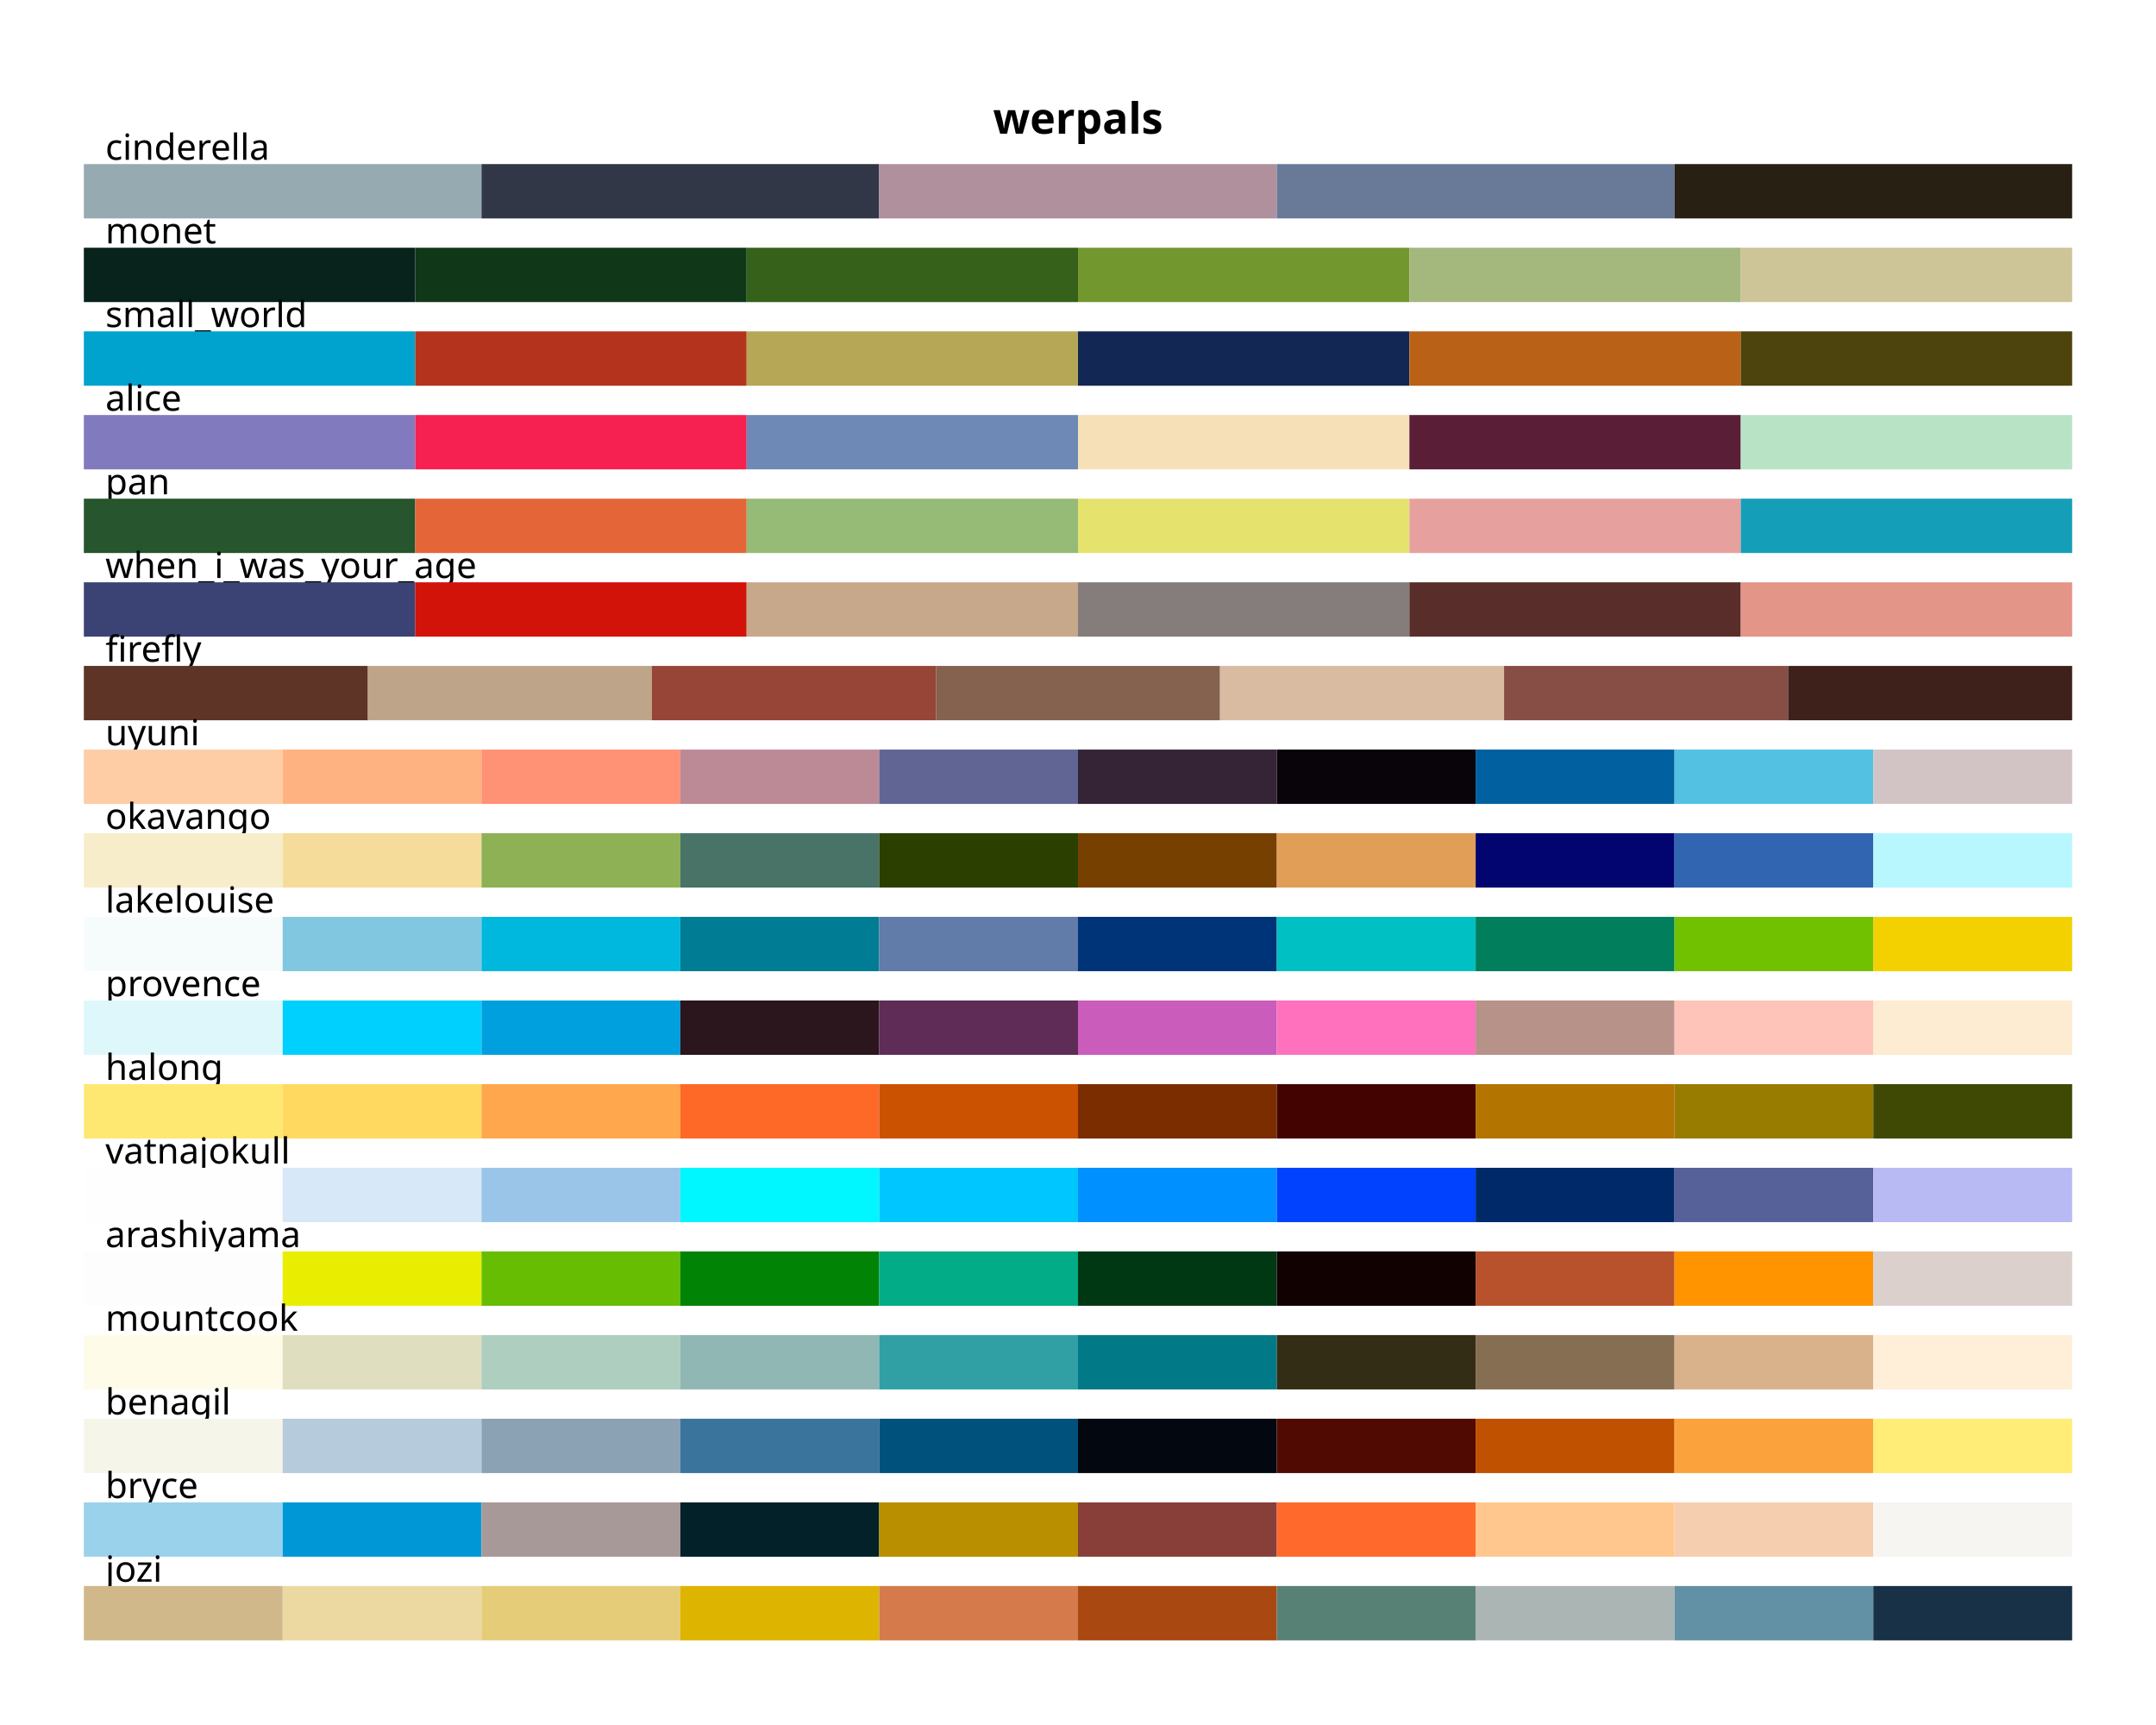
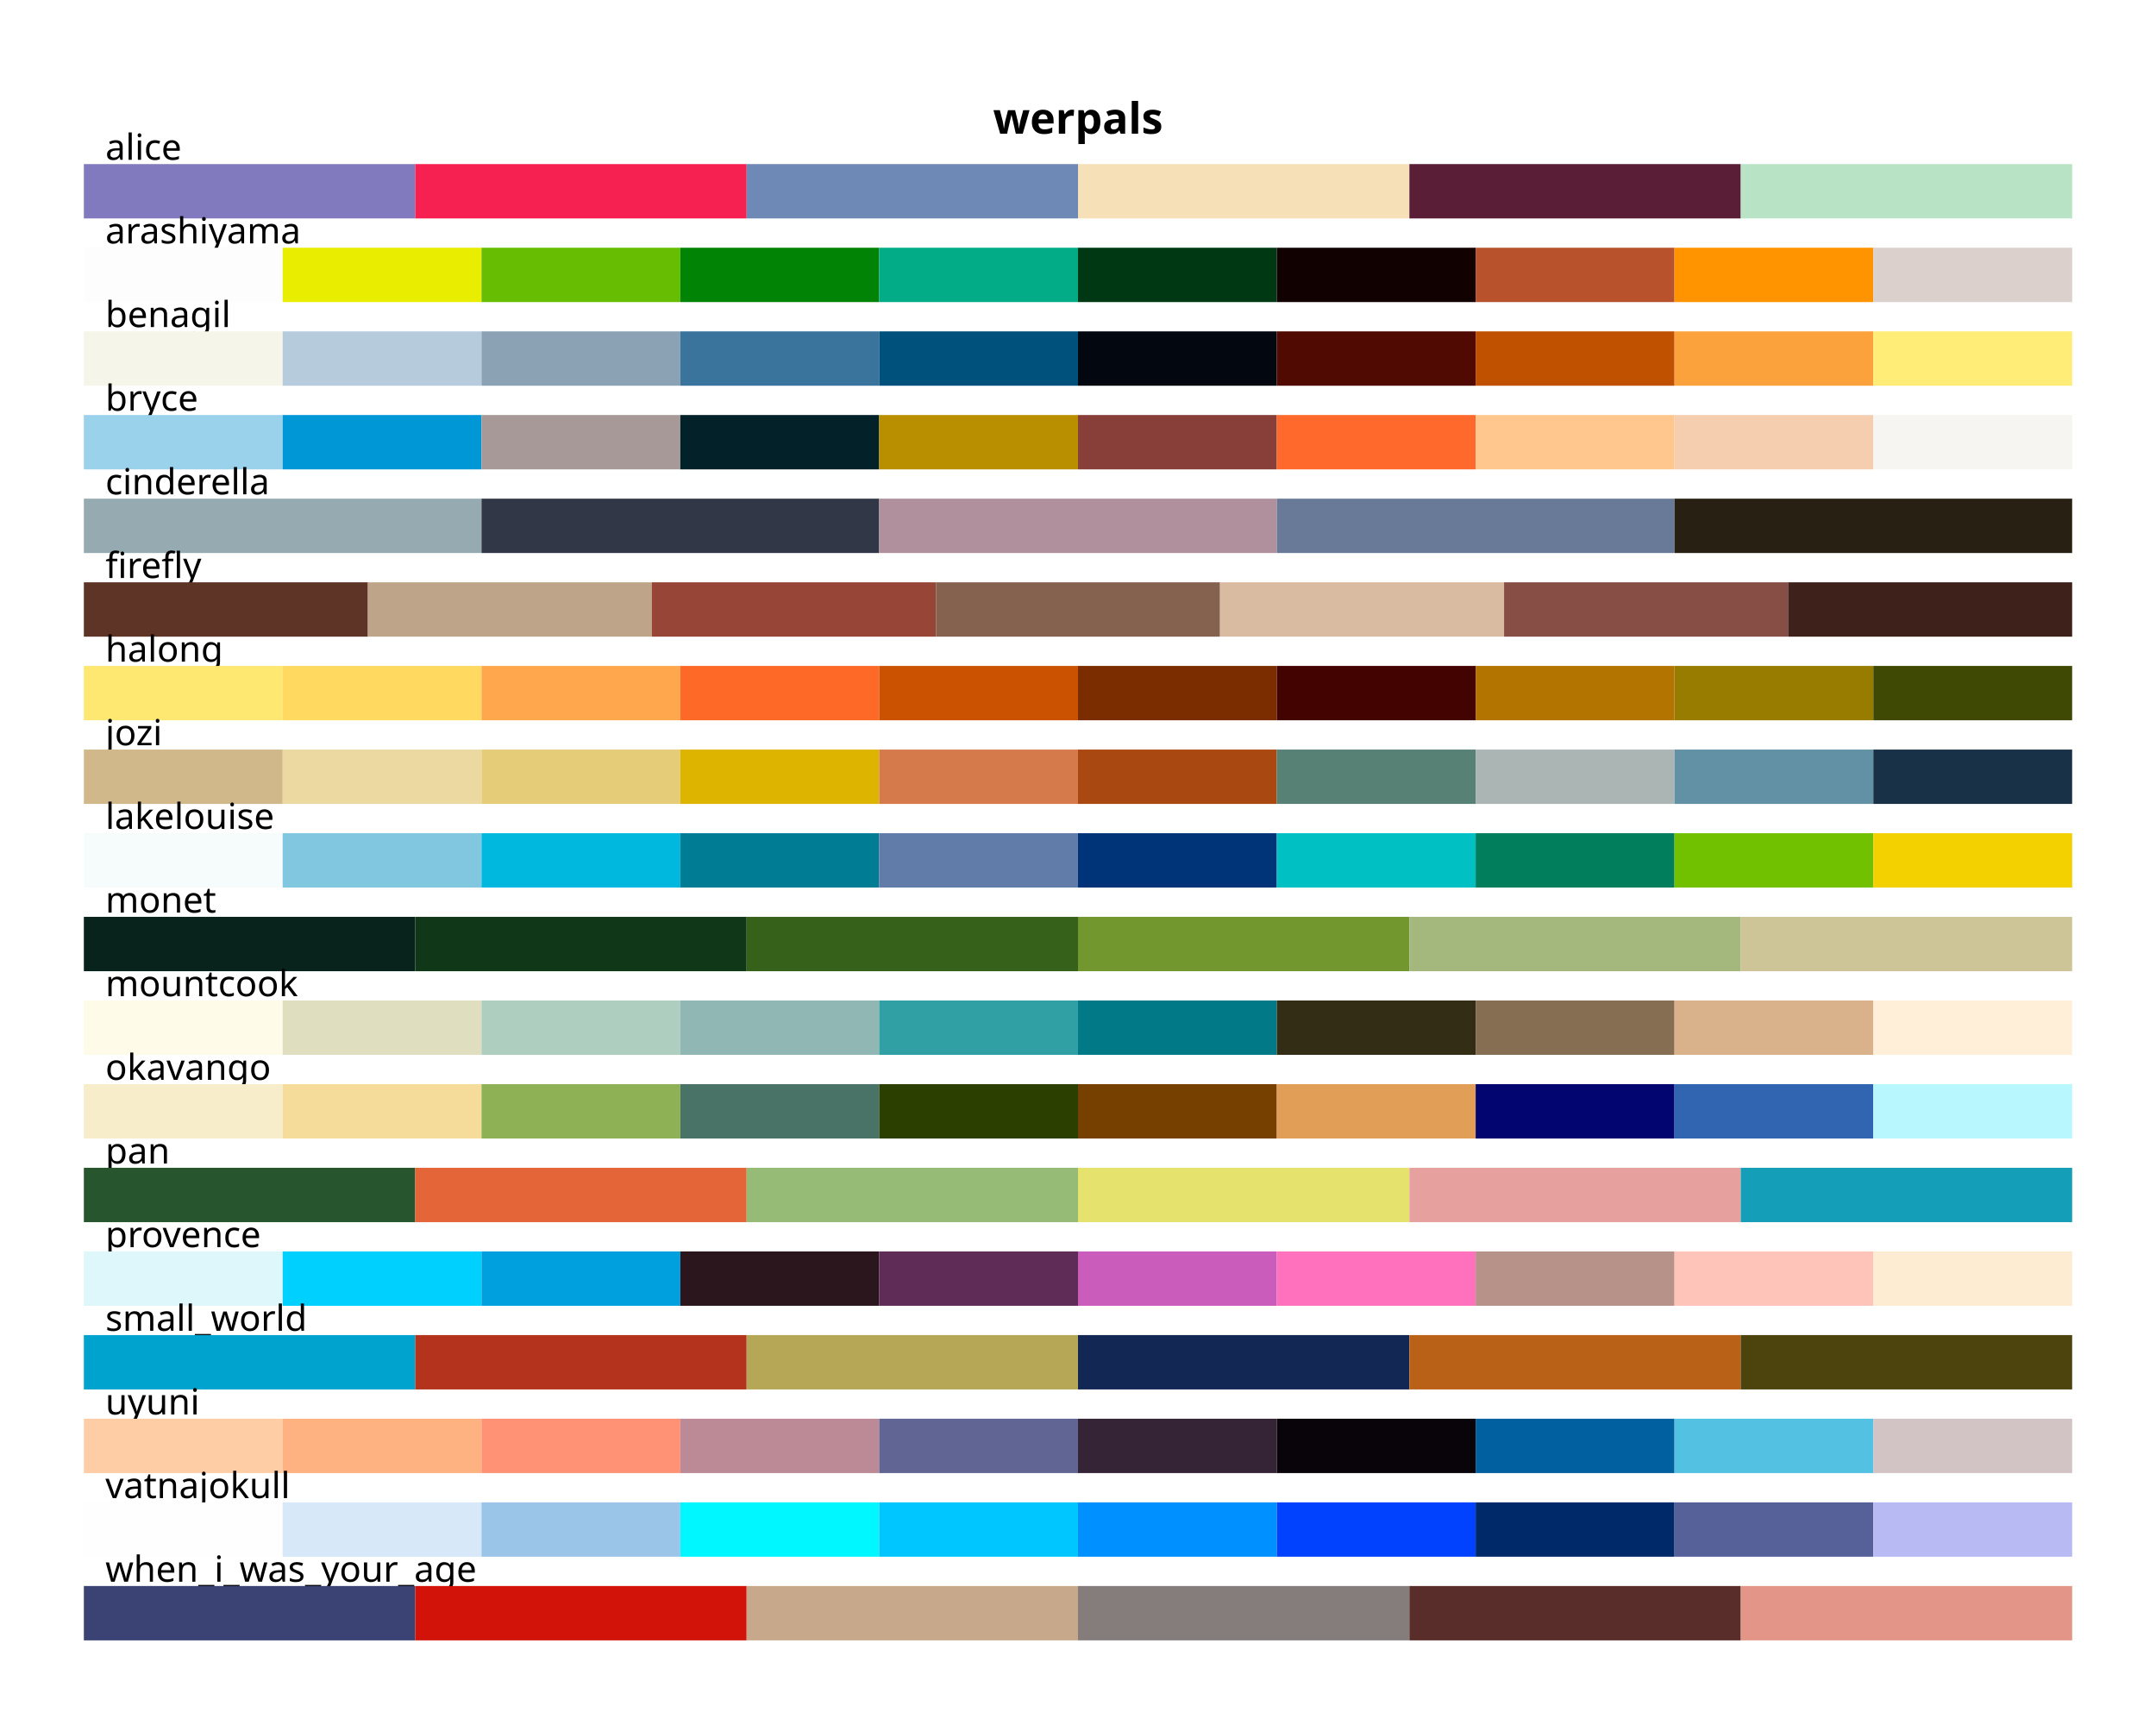
<svg xmlns="http://www.w3.org/2000/svg" class="svglite" data-engine-version="2.0" width="720.00pt" height="576.00pt" viewBox="0 0 720.00 576.00">
  <defs>
    <style type="text/css">
    .svglite line, .svglite polyline, .svglite polygon, .svglite path, .svglite rect, .svglite circle {
      fill: none;
      stroke: #000000;
      stroke-linecap: round;
      stroke-linejoin: round;
      stroke-miterlimit: 10.00;
    }
  </style>
  </defs>
  <rect width="100%" height="100%" style="stroke: none; fill: #FFFFFF;" />
  <defs>
    <clipPath id="cpMC4wMHw3MjAuMDB8MC4wMHw1NzYuMDA=">
      <rect x="0.00" y="0.00" width="720.00" height="576.00" />
    </clipPath>
  </defs>
  <g clip-path="url(#cpMC4wMHw3MjAuMDB8MC4wMHw1NzYuMDA=)">
    <text x="360.00" y="44.64" text-anchor="middle" style="font-size: 14.40px; font-weight: bold; font-family: sans;" textLength="49.63px" lengthAdjust="spacingAndGlyphs">werpals</text>
  </g>
  <defs>
    <clipPath id="cpMS40NHw3MTguNTZ8MS40NHw1NzQuNTY=">
      <rect x="1.44" y="1.44" width="717.12" height="573.12" />
    </clipPath>
  </defs>
  <g clip-path="url(#cpMS40NHw3MTguNTZ8MS40NHw1NzQuNTY=)">
-     <text x="35.20" y="53.35" style="font-size: 12.00px; font-family: sans;" textLength="51.36px" lengthAdjust="spacingAndGlyphs">cinderella</text>
-     <rect x="28.00" y="54.79" width="132.80" height="18.15" style="stroke-width: 0.75; stroke: none; fill: #96ABB1;" />
-     <rect x="160.80" y="54.79" width="132.80" height="18.15" style="stroke-width: 0.75; stroke: none; fill: #313746;" />
-     <rect x="293.60" y="54.79" width="132.80" height="18.15" style="stroke-width: 0.75; stroke: none; fill: #B0909D;" />
-     <rect x="426.40" y="54.79" width="132.80" height="18.15" style="stroke-width: 0.75; stroke: none; fill: #687A97;" />
-     <rect x="559.20" y="54.79" width="132.80" height="18.15" style="stroke-width: 0.75; stroke: none; fill: #292014;" />
-     <text x="35.20" y="81.28" style="font-size: 12.00px; font-family: sans;" textLength="33.36px" lengthAdjust="spacingAndGlyphs">monet</text>
-     <rect x="28.00" y="82.72" width="110.67" height="18.15" style="stroke-width: 0.75; stroke: none; fill: #08221C;" />
-     <rect x="138.67" y="82.72" width="110.67" height="18.15" style="stroke-width: 0.75; stroke: none; fill: #113719;" />
-     <rect x="249.33" y="82.72" width="110.67" height="18.15" style="stroke-width: 0.75; stroke: none; fill: #36611B;" />
-     <rect x="360.00" y="82.72" width="110.67" height="18.15" style="stroke-width: 0.75; stroke: none; fill: #72972F;" />
-     <rect x="470.67" y="82.72" width="110.67" height="18.15" style="stroke-width: 0.75; stroke: none; fill: #A4B77D;" />
-     <rect x="581.33" y="82.72" width="110.67" height="18.15" style="stroke-width: 0.75; stroke: none; fill: #CDC597;" />
-     <text x="35.20" y="109.21" style="font-size: 12.00px; font-family: sans;" textLength="63.36px" lengthAdjust="spacingAndGlyphs">small_world</text>
-     <rect x="28.00" y="110.65" width="110.67" height="18.15" style="stroke-width: 0.75; stroke: none; fill: #00A2CE;" />
-     <rect x="138.67" y="110.65" width="110.67" height="18.15" style="stroke-width: 0.75; stroke: none; fill: #B3331D;" />
-     <rect x="249.33" y="110.65" width="110.67" height="18.15" style="stroke-width: 0.75; stroke: none; fill: #B6A756;" />
-     <rect x="360.00" y="110.65" width="110.67" height="18.15" style="stroke-width: 0.75; stroke: none; fill: #122753;" />
-     <rect x="470.67" y="110.65" width="110.67" height="18.15" style="stroke-width: 0.75; stroke: none; fill: #B86117;" />
-     <rect x="581.33" y="110.65" width="110.67" height="18.15" style="stroke-width: 0.75; stroke: none; fill: #4D430C;" />
-     <text x="35.20" y="137.14" style="font-size: 12.00px; font-family: sans;" textLength="24.68px" lengthAdjust="spacingAndGlyphs">alice</text>
-     <rect x="28.00" y="138.58" width="110.67" height="18.15" style="stroke-width: 0.75; stroke: none; fill: #827ABF;" />
-     <rect x="138.67" y="138.58" width="110.67" height="18.15" style="stroke-width: 0.75; stroke: none; fill: #F62150;" />
-     <rect x="249.33" y="138.58" width="110.67" height="18.15" style="stroke-width: 0.75; stroke: none; fill: #6F89B6;" />
-     <rect x="360.00" y="138.58" width="110.67" height="18.15" style="stroke-width: 0.75; stroke: none; fill: #F5E0B7;" />
-     <rect x="470.67" y="138.58" width="110.67" height="18.15" style="stroke-width: 0.75; stroke: none; fill: #5B1E37;" />
-     <rect x="581.33" y="138.58" width="110.67" height="18.15" style="stroke-width: 0.75; stroke: none; fill: #B9E3C5;" />
-     <text x="35.20" y="165.07" style="font-size: 12.00px; font-family: sans;" textLength="20.02px" lengthAdjust="spacingAndGlyphs">pan</text>
-     <rect x="28.00" y="166.51" width="110.67" height="18.15" style="stroke-width: 0.75; stroke: none; fill: #27552D;" />
-     <rect x="138.67" y="166.51" width="110.67" height="18.15" style="stroke-width: 0.75; stroke: none; fill: #E46538;" />
-     <rect x="249.33" y="166.51" width="110.67" height="18.15" style="stroke-width: 0.75; stroke: none; fill: #96BB77;" />
-     <rect x="360.00" y="166.51" width="110.67" height="18.15" style="stroke-width: 0.75; stroke: none; fill: #E5E36E;" />
-     <rect x="470.67" y="166.51" width="110.67" height="18.15" style="stroke-width: 0.75; stroke: none; fill: #E6A19F;" />
-     <rect x="581.33" y="166.51" width="110.67" height="18.15" style="stroke-width: 0.75; stroke: none; fill: #159EB7;" />
-     <text x="35.20" y="193.00" style="font-size: 12.00px; font-family: sans;" textLength="122.77px" lengthAdjust="spacingAndGlyphs">when_i_was_your_age</text>
-     <rect x="28.00" y="194.44" width="110.67" height="18.15" style="stroke-width: 0.75; stroke: none; fill: #3B4274;" />
-     <rect x="138.67" y="194.44" width="110.67" height="18.15" style="stroke-width: 0.75; stroke: none; fill: #D2130A;" />
-     <rect x="249.33" y="194.44" width="110.67" height="18.15" style="stroke-width: 0.75; stroke: none; fill: #C8A88A;" />
-     <rect x="360.00" y="194.44" width="110.67" height="18.15" style="stroke-width: 0.75; stroke: none; fill: #857D7B;" />
-     <rect x="470.67" y="194.44" width="110.67" height="18.15" style="stroke-width: 0.75; stroke: none; fill: #592E2A;" />
-     <rect x="581.33" y="194.44" width="110.67" height="18.15" style="stroke-width: 0.75; stroke: none; fill: #E39587;" />
-     <text x="35.20" y="220.93" style="font-size: 12.00px; font-family: sans;" textLength="28.67px" lengthAdjust="spacingAndGlyphs">firefly</text>
-     <rect x="28.00" y="222.36" width="94.86" height="18.15" style="stroke-width: 0.75; stroke: none; fill: #5D3426;" />
-     <rect x="122.86" y="222.36" width="94.86" height="18.15" style="stroke-width: 0.75; stroke: none; fill: #BEA58A;" />
-     <rect x="217.71" y="222.36" width="94.86" height="18.15" style="stroke-width: 0.75; stroke: none; fill: #964536;" />
-     <rect x="312.57" y="222.36" width="94.86" height="18.15" style="stroke-width: 0.75; stroke: none; fill: #85624F;" />
-     <rect x="407.43" y="222.36" width="94.86" height="18.15" style="stroke-width: 0.75; stroke: none; fill: #D9BBA2;" />
-     <rect x="502.29" y="222.36" width="94.86" height="18.15" style="stroke-width: 0.75; stroke: none; fill: #874E45;" />
-     <rect x="597.14" y="222.36" width="94.86" height="18.15" style="stroke-width: 0.75; stroke: none; fill: #3E211A;" />
-     <text x="35.20" y="248.86" style="font-size: 12.00px; font-family: sans;" textLength="28.69px" lengthAdjust="spacingAndGlyphs">uyuni</text>
-     <rect x="28.00" y="250.29" width="66.40" height="18.15" style="stroke-width: 0.75; stroke: none; fill: #FECDA5;" />
-     <rect x="94.40" y="250.29" width="66.40" height="18.15" style="stroke-width: 0.75; stroke: none; fill: #FFB281;" />
-     <rect x="160.80" y="250.29" width="66.40" height="18.15" style="stroke-width: 0.75; stroke: none; fill: #FF9175;" />
-     <rect x="227.20" y="250.29" width="66.40" height="18.15" style="stroke-width: 0.75; stroke: none; fill: #BC8A96;" />
-     <rect x="293.60" y="250.29" width="66.40" height="18.15" style="stroke-width: 0.75; stroke: none; fill: #606594;" />
-     <rect x="360.00" y="250.29" width="66.40" height="18.15" style="stroke-width: 0.75; stroke: none; fill: #352436;" />
-     <rect x="426.40" y="250.29" width="66.40" height="18.15" style="stroke-width: 0.75; stroke: none; fill: #09040A;" />
-     <rect x="492.80" y="250.29" width="66.40" height="18.15" style="stroke-width: 0.75; stroke: none; fill: #01609F;" />
-     <rect x="559.20" y="250.29" width="66.40" height="18.15" style="stroke-width: 0.75; stroke: none; fill: #53C1E2;" />
-     <rect x="625.60" y="250.29" width="66.40" height="18.15" style="stroke-width: 0.75; stroke: none; fill: #D2C4C4;" />
-     <text x="35.20" y="276.79" style="font-size: 12.00px; font-family: sans;" textLength="52.06px" lengthAdjust="spacingAndGlyphs">okavango</text>
-     <rect x="28.00" y="278.22" width="66.40" height="18.15" style="stroke-width: 0.75; stroke: none; fill: #F7EDCA;" />
-     <rect x="94.40" y="278.22" width="66.40" height="18.15" style="stroke-width: 0.75; stroke: none; fill: #F5DC9A;" />
-     <rect x="160.80" y="278.22" width="66.40" height="18.15" style="stroke-width: 0.75; stroke: none; fill: #8EB155;" />
-     <rect x="227.20" y="278.22" width="66.40" height="18.15" style="stroke-width: 0.75; stroke: none; fill: #497367;" />
-     <rect x="293.60" y="278.22" width="66.40" height="18.15" style="stroke-width: 0.75; stroke: none; fill: #2B3F00;" />
-     <rect x="360.00" y="278.22" width="66.40" height="18.15" style="stroke-width: 0.75; stroke: none; fill: #764000;" />
-     <rect x="426.40" y="278.22" width="66.40" height="18.15" style="stroke-width: 0.75; stroke: none; fill: #E19E57;" />
-     <rect x="492.80" y="278.22" width="66.40" height="18.15" style="stroke-width: 0.75; stroke: none; fill: #020570;" />
-     <rect x="559.20" y="278.22" width="66.40" height="18.15" style="stroke-width: 0.75; stroke: none; fill: #3165B1;" />
-     <rect x="625.60" y="278.22" width="66.40" height="18.15" style="stroke-width: 0.75; stroke: none; fill: #B8F7FE;" />
-     <text x="35.20" y="304.72" style="font-size: 12.00px; font-family: sans;" textLength="53.37px" lengthAdjust="spacingAndGlyphs">lakelouise</text>
-     <rect x="28.00" y="306.15" width="66.40" height="18.15" style="stroke-width: 0.75; stroke: none; fill: #F6FCFC;" />
-     <rect x="94.40" y="306.15" width="66.40" height="18.15" style="stroke-width: 0.75; stroke: none; fill: #81C7E0;" />
-     <rect x="160.80" y="306.15" width="66.40" height="18.15" style="stroke-width: 0.75; stroke: none; fill: #00B8DE;" />
-     <rect x="227.20" y="306.15" width="66.40" height="18.15" style="stroke-width: 0.75; stroke: none; fill: #007C94;" />
-     <rect x="293.60" y="306.15" width="66.40" height="18.15" style="stroke-width: 0.75; stroke: none; fill: #617CA9;" />
-     <rect x="360.00" y="306.15" width="66.40" height="18.15" style="stroke-width: 0.75; stroke: none; fill: #003478;" />
-     <rect x="426.40" y="306.15" width="66.40" height="18.15" style="stroke-width: 0.75; stroke: none; fill: #00C0C3;" />
-     <rect x="492.80" y="306.15" width="66.40" height="18.15" style="stroke-width: 0.75; stroke: none; fill: #017E5C;" />
-     <rect x="559.20" y="306.15" width="66.40" height="18.15" style="stroke-width: 0.75; stroke: none; fill: #71C100;" />
-     <rect x="625.60" y="306.15" width="66.40" height="18.15" style="stroke-width: 0.75; stroke: none; fill: #F3D100;" />
-     <text x="35.20" y="332.65" style="font-size: 12.00px; font-family: sans;" textLength="49.38px" lengthAdjust="spacingAndGlyphs">provence</text>
-     <rect x="28.00" y="334.08" width="66.40" height="18.15" style="stroke-width: 0.75; stroke: none; fill: #DEF7FB;" />
-     <rect x="94.40" y="334.08" width="66.40" height="18.15" style="stroke-width: 0.75; stroke: none; fill: #00D0FE;" />
-     <rect x="160.80" y="334.08" width="66.40" height="18.15" style="stroke-width: 0.75; stroke: none; fill: #00A0DE;" />
-     <rect x="227.20" y="334.08" width="66.40" height="18.15" style="stroke-width: 0.75; stroke: none; fill: #2B161D;" />
-     <rect x="293.60" y="334.08" width="66.40" height="18.15" style="stroke-width: 0.75; stroke: none; fill: #5F2C57;" />
-     <rect x="360.00" y="334.08" width="66.40" height="18.15" style="stroke-width: 0.75; stroke: none; fill: #CA5CBB;" />
-     <rect x="426.40" y="334.08" width="66.40" height="18.15" style="stroke-width: 0.75; stroke: none; fill: #FF71BD;" />
-     <rect x="492.80" y="334.08" width="66.40" height="18.15" style="stroke-width: 0.75; stroke: none; fill: #B79289;" />
-     <rect x="559.20" y="334.08" width="66.40" height="18.15" style="stroke-width: 0.75; stroke: none; fill: #FEC4B9;" />
-     <rect x="625.60" y="334.08" width="66.40" height="18.15" style="stroke-width: 0.75; stroke: none; fill: #FDEBD2;" />
-     <text x="35.20" y="360.58" style="font-size: 12.00px; font-family: sans;" textLength="36.04px" lengthAdjust="spacingAndGlyphs">halong</text>
-     <rect x="28.00" y="362.01" width="66.40" height="18.15" style="stroke-width: 0.75; stroke: none; fill: #FEE871;" />
-     <rect x="94.40" y="362.01" width="66.40" height="18.15" style="stroke-width: 0.75; stroke: none; fill: #FFD960;" />
-     <rect x="160.80" y="362.01" width="66.40" height="18.15" style="stroke-width: 0.75; stroke: none; fill: #FFA74D;" />
-     <rect x="227.20" y="362.01" width="66.40" height="18.15" style="stroke-width: 0.75; stroke: none; fill: #FE6927;" />
-     <rect x="293.60" y="362.01" width="66.40" height="18.15" style="stroke-width: 0.75; stroke: none; fill: #CB5201;" />
-     <rect x="360.00" y="362.01" width="66.40" height="18.15" style="stroke-width: 0.75; stroke: none; fill: #7B2D00;" />
-     <rect x="426.40" y="362.01" width="66.40" height="18.15" style="stroke-width: 0.75; stroke: none; fill: #430301;" />
-     <rect x="492.80" y="362.01" width="66.40" height="18.15" style="stroke-width: 0.75; stroke: none; fill: #B37400;" />
-     <rect x="559.20" y="362.01" width="66.40" height="18.15" style="stroke-width: 0.75; stroke: none; fill: #987C00;" />
-     <rect x="625.60" y="362.01" width="66.40" height="18.15" style="stroke-width: 0.75; stroke: none; fill: #3F4903;" />
-     <text x="35.20" y="388.51" style="font-size: 12.00px; font-family: sans;" textLength="56.71px" lengthAdjust="spacingAndGlyphs">vatnajokull</text>
-     <rect x="28.00" y="389.94" width="66.40" height="18.15" style="stroke-width: 0.75; stroke: none; fill: #FEFEFE;" />
-     <rect x="94.40" y="389.94" width="66.40" height="18.15" style="stroke-width: 0.75; stroke: none; fill: #D7E8F8;" />
-     <rect x="160.80" y="389.94" width="66.40" height="18.15" style="stroke-width: 0.75; stroke: none; fill: #9AC5E8;" />
-     <rect x="227.20" y="389.94" width="66.40" height="18.15" style="stroke-width: 0.75; stroke: none; fill: #00F7FF;" />
-     <rect x="293.60" y="389.94" width="66.40" height="18.15" style="stroke-width: 0.75; stroke: none; fill: #00C6FF;" />
-     <rect x="360.00" y="389.94" width="66.40" height="18.15" style="stroke-width: 0.75; stroke: none; fill: #0090FF;" />
-     <rect x="426.40" y="389.94" width="66.40" height="18.15" style="stroke-width: 0.75; stroke: none; fill: #0142FE;" />
-     <rect x="492.80" y="389.94" width="66.40" height="18.15" style="stroke-width: 0.75; stroke: none; fill: #002969;" />
-     <rect x="559.20" y="389.94" width="66.40" height="18.15" style="stroke-width: 0.75; stroke: none; fill: #566199;" />
-     <rect x="625.60" y="389.94" width="66.40" height="18.15" style="stroke-width: 0.75; stroke: none; fill: #B7BAF3;" />
-     <text x="35.20" y="416.44" style="font-size: 12.00px; font-family: sans;" textLength="62.04px" lengthAdjust="spacingAndGlyphs">arashiyama</text>
-     <rect x="28.00" y="417.87" width="66.40" height="18.15" style="stroke-width: 0.75; stroke: none; fill: #FDFDFD;" />
-     <rect x="94.40" y="417.87" width="66.40" height="18.15" style="stroke-width: 0.75; stroke: none; fill: #E9ED00;" />
-     <rect x="160.80" y="417.87" width="66.40" height="18.15" style="stroke-width: 0.75; stroke: none; fill: #67BD02;" />
-     <rect x="227.20" y="417.87" width="66.40" height="18.15" style="stroke-width: 0.75; stroke: none; fill: #018305;" />
-     <rect x="293.60" y="417.87" width="66.40" height="18.15" style="stroke-width: 0.75; stroke: none; fill: #01AC86;" />
-     <rect x="360.00" y="417.87" width="66.40" height="18.15" style="stroke-width: 0.75; stroke: none; fill: #003813;" />
-     <rect x="426.40" y="417.87" width="66.40" height="18.15" style="stroke-width: 0.75; stroke: none; fill: #110101;" />
-     <rect x="492.80" y="417.87" width="66.40" height="18.15" style="stroke-width: 0.75; stroke: none; fill: #B8522C;" />
-     <rect x="559.20" y="417.87" width="66.40" height="18.15" style="stroke-width: 0.75; stroke: none; fill: #FF9400;" />
-     <rect x="625.60" y="417.87" width="66.40" height="18.15" style="stroke-width: 0.75; stroke: none; fill: #DBD0CC;" />
-     <text x="35.20" y="444.37" style="font-size: 12.00px; font-family: sans;" textLength="58.72px" lengthAdjust="spacingAndGlyphs">mountcook</text>
-     <rect x="28.00" y="445.80" width="66.40" height="18.15" style="stroke-width: 0.75; stroke: none; fill: #FEFBE8;" />
-     <rect x="94.40" y="445.80" width="66.40" height="18.15" style="stroke-width: 0.75; stroke: none; fill: #DFDEBF;" />
-     <rect x="160.80" y="445.80" width="66.40" height="18.15" style="stroke-width: 0.75; stroke: none; fill: #AECEBF;" />
-     <rect x="227.20" y="445.80" width="66.40" height="18.15" style="stroke-width: 0.75; stroke: none; fill: #90B7B4;" />
-     <rect x="293.60" y="445.80" width="66.40" height="18.15" style="stroke-width: 0.75; stroke: none; fill: #30A0A4;" />
-     <rect x="360.00" y="445.80" width="66.40" height="18.15" style="stroke-width: 0.75; stroke: none; fill: #017987;" />
-     <rect x="426.40" y="445.80" width="66.40" height="18.15" style="stroke-width: 0.75; stroke: none; fill: #332D15;" />
-     <rect x="492.80" y="445.80" width="66.40" height="18.15" style="stroke-width: 0.75; stroke: none; fill: #866E52;" />
-     <rect x="559.20" y="445.80" width="66.40" height="18.15" style="stroke-width: 0.75; stroke: none; fill: #D9B28B;" />
-     <rect x="625.60" y="445.80" width="66.40" height="18.15" style="stroke-width: 0.75; stroke: none; fill: #FFEED8;" />
-     <text x="35.20" y="472.30" style="font-size: 12.00px; font-family: sans;" textLength="38.70px" lengthAdjust="spacingAndGlyphs">benagil</text>
-     <rect x="28.00" y="473.73" width="66.40" height="18.15" style="stroke-width: 0.75; stroke: none; fill: #F5F5E9;" />
-     <rect x="94.40" y="473.73" width="66.40" height="18.15" style="stroke-width: 0.75; stroke: none; fill: #B6CBDC;" />
-     <rect x="160.80" y="473.73" width="66.40" height="18.15" style="stroke-width: 0.75; stroke: none; fill: #8BA2B4;" />
-     <rect x="227.20" y="473.73" width="66.40" height="18.15" style="stroke-width: 0.75; stroke: none; fill: #3A749C;" />
-     <rect x="293.60" y="473.73" width="66.40" height="18.15" style="stroke-width: 0.75; stroke: none; fill: #00517C;" />
-     <rect x="360.00" y="473.73" width="66.40" height="18.15" style="stroke-width: 0.75; stroke: none; fill: #030710;" />
-     <rect x="426.40" y="473.73" width="66.40" height="18.15" style="stroke-width: 0.75; stroke: none; fill: #500A02;" />
-     <rect x="492.80" y="473.73" width="66.40" height="18.15" style="stroke-width: 0.75; stroke: none; fill: #C05100;" />
-     <rect x="559.20" y="473.73" width="66.40" height="18.15" style="stroke-width: 0.75; stroke: none; fill: #FBA23C;" />
-     <rect x="625.60" y="473.73" width="66.40" height="18.15" style="stroke-width: 0.75; stroke: none; fill: #FFED77;" />
-     <text x="35.20" y="500.23" style="font-size: 12.00px; font-family: sans;" textLength="29.35px" lengthAdjust="spacingAndGlyphs">bryce</text>
-     <rect x="28.00" y="501.66" width="66.40" height="18.15" style="stroke-width: 0.75; stroke: none; fill: #9AD1EB;" />
-     <rect x="94.40" y="501.66" width="66.40" height="18.15" style="stroke-width: 0.75; stroke: none; fill: #0097D6;" />
-     <rect x="160.80" y="501.66" width="66.40" height="18.15" style="stroke-width: 0.75; stroke: none; fill: #A79998;" />
-     <rect x="227.20" y="501.66" width="66.40" height="18.15" style="stroke-width: 0.75; stroke: none; fill: #032129;" />
-     <rect x="293.60" y="501.66" width="66.40" height="18.15" style="stroke-width: 0.75; stroke: none; fill: #B98F00;" />
-     <rect x="360.00" y="501.66" width="66.40" height="18.15" style="stroke-width: 0.75; stroke: none; fill: #883F39;" />
-     <rect x="426.40" y="501.66" width="66.40" height="18.15" style="stroke-width: 0.75; stroke: none; fill: #FF692C;" />
-     <rect x="492.80" y="501.66" width="66.40" height="18.15" style="stroke-width: 0.75; stroke: none; fill: #FFC78E;" />
-     <rect x="559.20" y="501.66" width="66.40" height="18.15" style="stroke-width: 0.75; stroke: none; fill: #F5CEAF;" />
-     <rect x="625.60" y="501.66" width="66.40" height="18.15" style="stroke-width: 0.75; stroke: none; fill: #F6F5F1;" />
-     <text x="35.20" y="528.16" style="font-size: 12.00px; font-family: sans;" textLength="18.01px" lengthAdjust="spacingAndGlyphs">jozi</text>
-     <rect x="28.00" y="529.59" width="66.40" height="18.15" style="stroke-width: 0.75; stroke: none; fill: #D1B88B;" />
-     <rect x="94.40" y="529.59" width="66.40" height="18.15" style="stroke-width: 0.75; stroke: none; fill: #ECD8A1;" />
-     <rect x="160.80" y="529.59" width="66.40" height="18.15" style="stroke-width: 0.75; stroke: none; fill: #E4CC79;" />
-     <rect x="227.20" y="529.59" width="66.40" height="18.15" style="stroke-width: 0.75; stroke: none; fill: #DDB400;" />
-     <rect x="293.60" y="529.59" width="66.40" height="18.15" style="stroke-width: 0.75; stroke: none; fill: #D57B4B;" />
-     <rect x="360.00" y="529.59" width="66.40" height="18.15" style="stroke-width: 0.75; stroke: none; fill: #AA4812;" />
-     <rect x="426.40" y="529.59" width="66.40" height="18.15" style="stroke-width: 0.75; stroke: none; fill: #588176;" />
-     <rect x="492.80" y="529.59" width="66.40" height="18.15" style="stroke-width: 0.75; stroke: none; fill: #ABB5B4;" />
-     <rect x="559.20" y="529.59" width="66.40" height="18.15" style="stroke-width: 0.75; stroke: none; fill: #6290A4;" />
-     <rect x="625.60" y="529.59" width="66.40" height="18.15" style="stroke-width: 0.75; stroke: none; fill: #193146;" />
+     <text x="35.20" y="53.35" style="font-size: 12.00px; font-family: sans;" textLength="24.68px" lengthAdjust="spacingAndGlyphs">alice</text>
+     <rect x="28.00" y="54.79" width="110.67" height="18.15" style="stroke-width: 0.75; stroke: none; fill: #827ABF;" />
+     <rect x="138.67" y="54.79" width="110.67" height="18.15" style="stroke-width: 0.75; stroke: none; fill: #F62150;" />
+     <rect x="249.33" y="54.79" width="110.67" height="18.15" style="stroke-width: 0.75; stroke: none; fill: #6F89B6;" />
+     <rect x="360.00" y="54.79" width="110.67" height="18.15" style="stroke-width: 0.75; stroke: none; fill: #F5E0B7;" />
+     <rect x="470.67" y="54.79" width="110.67" height="18.15" style="stroke-width: 0.75; stroke: none; fill: #5B1E37;" />
+     <rect x="581.33" y="54.79" width="110.67" height="18.15" style="stroke-width: 0.75; stroke: none; fill: #B9E3C5;" />
+     <text x="35.20" y="81.28" style="font-size: 12.00px; font-family: sans;" textLength="62.04px" lengthAdjust="spacingAndGlyphs">arashiyama</text>
+     <rect x="28.00" y="82.72" width="66.40" height="18.15" style="stroke-width: 0.75; stroke: none; fill: #FDFDFD;" />
+     <rect x="94.40" y="82.72" width="66.40" height="18.15" style="stroke-width: 0.75; stroke: none; fill: #E9ED00;" />
+     <rect x="160.80" y="82.72" width="66.40" height="18.15" style="stroke-width: 0.75; stroke: none; fill: #67BD02;" />
+     <rect x="227.20" y="82.72" width="66.40" height="18.15" style="stroke-width: 0.75; stroke: none; fill: #018305;" />
+     <rect x="293.60" y="82.72" width="66.40" height="18.15" style="stroke-width: 0.75; stroke: none; fill: #01AC86;" />
+     <rect x="360.00" y="82.72" width="66.40" height="18.15" style="stroke-width: 0.75; stroke: none; fill: #003813;" />
+     <rect x="426.40" y="82.72" width="66.40" height="18.15" style="stroke-width: 0.75; stroke: none; fill: #110101;" />
+     <rect x="492.80" y="82.72" width="66.40" height="18.15" style="stroke-width: 0.75; stroke: none; fill: #B8522C;" />
+     <rect x="559.20" y="82.72" width="66.40" height="18.15" style="stroke-width: 0.75; stroke: none; fill: #FF9400;" />
+     <rect x="625.60" y="82.72" width="66.40" height="18.15" style="stroke-width: 0.75; stroke: none; fill: #DBD0CC;" />
+     <text x="35.20" y="109.21" style="font-size: 12.00px; font-family: sans;" textLength="38.70px" lengthAdjust="spacingAndGlyphs">benagil</text>
+     <rect x="28.00" y="110.65" width="66.40" height="18.15" style="stroke-width: 0.75; stroke: none; fill: #F5F5E9;" />
+     <rect x="94.40" y="110.65" width="66.40" height="18.15" style="stroke-width: 0.75; stroke: none; fill: #B6CBDC;" />
+     <rect x="160.80" y="110.65" width="66.40" height="18.15" style="stroke-width: 0.75; stroke: none; fill: #8BA2B4;" />
+     <rect x="227.20" y="110.65" width="66.40" height="18.15" style="stroke-width: 0.75; stroke: none; fill: #3A749C;" />
+     <rect x="293.60" y="110.65" width="66.40" height="18.15" style="stroke-width: 0.75; stroke: none; fill: #00517C;" />
+     <rect x="360.00" y="110.65" width="66.40" height="18.15" style="stroke-width: 0.75; stroke: none; fill: #030710;" />
+     <rect x="426.40" y="110.65" width="66.40" height="18.15" style="stroke-width: 0.75; stroke: none; fill: #500A02;" />
+     <rect x="492.80" y="110.65" width="66.40" height="18.15" style="stroke-width: 0.75; stroke: none; fill: #C05100;" />
+     <rect x="559.20" y="110.65" width="66.40" height="18.15" style="stroke-width: 0.75; stroke: none; fill: #FBA23C;" />
+     <rect x="625.60" y="110.65" width="66.40" height="18.15" style="stroke-width: 0.75; stroke: none; fill: #FFED77;" />
+     <text x="35.20" y="137.14" style="font-size: 12.00px; font-family: sans;" textLength="29.35px" lengthAdjust="spacingAndGlyphs">bryce</text>
+     <rect x="28.00" y="138.58" width="66.40" height="18.15" style="stroke-width: 0.75; stroke: none; fill: #9AD1EB;" />
+     <rect x="94.40" y="138.58" width="66.40" height="18.15" style="stroke-width: 0.75; stroke: none; fill: #0097D6;" />
+     <rect x="160.80" y="138.58" width="66.40" height="18.15" style="stroke-width: 0.75; stroke: none; fill: #A79998;" />
+     <rect x="227.20" y="138.58" width="66.40" height="18.15" style="stroke-width: 0.75; stroke: none; fill: #032129;" />
+     <rect x="293.60" y="138.58" width="66.40" height="18.15" style="stroke-width: 0.75; stroke: none; fill: #B98F00;" />
+     <rect x="360.00" y="138.58" width="66.40" height="18.15" style="stroke-width: 0.75; stroke: none; fill: #883F39;" />
+     <rect x="426.40" y="138.58" width="66.40" height="18.15" style="stroke-width: 0.75; stroke: none; fill: #FF692C;" />
+     <rect x="492.80" y="138.58" width="66.40" height="18.15" style="stroke-width: 0.75; stroke: none; fill: #FFC78E;" />
+     <rect x="559.20" y="138.58" width="66.40" height="18.15" style="stroke-width: 0.75; stroke: none; fill: #F5CEAF;" />
+     <rect x="625.60" y="138.58" width="66.40" height="18.15" style="stroke-width: 0.75; stroke: none; fill: #F6F5F1;" />
+     <text x="35.20" y="165.07" style="font-size: 12.00px; font-family: sans;" textLength="51.36px" lengthAdjust="spacingAndGlyphs">cinderella</text>
+     <rect x="28.00" y="166.51" width="132.80" height="18.15" style="stroke-width: 0.75; stroke: none; fill: #96ABB1;" />
+     <rect x="160.80" y="166.51" width="132.80" height="18.15" style="stroke-width: 0.75; stroke: none; fill: #313746;" />
+     <rect x="293.60" y="166.51" width="132.80" height="18.15" style="stroke-width: 0.75; stroke: none; fill: #B0909D;" />
+     <rect x="426.40" y="166.51" width="132.80" height="18.15" style="stroke-width: 0.75; stroke: none; fill: #687A97;" />
+     <rect x="559.20" y="166.51" width="132.80" height="18.15" style="stroke-width: 0.75; stroke: none; fill: #292014;" />
+     <text x="35.20" y="193.00" style="font-size: 12.00px; font-family: sans;" textLength="28.67px" lengthAdjust="spacingAndGlyphs">firefly</text>
+     <rect x="28.00" y="194.44" width="94.86" height="18.15" style="stroke-width: 0.75; stroke: none; fill: #5D3426;" />
+     <rect x="122.86" y="194.44" width="94.86" height="18.15" style="stroke-width: 0.75; stroke: none; fill: #BEA58A;" />
+     <rect x="217.71" y="194.44" width="94.86" height="18.15" style="stroke-width: 0.75; stroke: none; fill: #964536;" />
+     <rect x="312.57" y="194.44" width="94.86" height="18.15" style="stroke-width: 0.75; stroke: none; fill: #85624F;" />
+     <rect x="407.43" y="194.44" width="94.86" height="18.15" style="stroke-width: 0.75; stroke: none; fill: #D9BBA2;" />
+     <rect x="502.29" y="194.44" width="94.86" height="18.15" style="stroke-width: 0.75; stroke: none; fill: #874E45;" />
+     <rect x="597.14" y="194.44" width="94.86" height="18.15" style="stroke-width: 0.75; stroke: none; fill: #3E211A;" />
+     <text x="35.20" y="220.93" style="font-size: 12.00px; font-family: sans;" textLength="36.04px" lengthAdjust="spacingAndGlyphs">halong</text>
+     <rect x="28.00" y="222.36" width="66.40" height="18.15" style="stroke-width: 0.75; stroke: none; fill: #FEE871;" />
+     <rect x="94.40" y="222.36" width="66.40" height="18.15" style="stroke-width: 0.75; stroke: none; fill: #FFD960;" />
+     <rect x="160.80" y="222.36" width="66.40" height="18.15" style="stroke-width: 0.75; stroke: none; fill: #FFA74D;" />
+     <rect x="227.20" y="222.36" width="66.40" height="18.15" style="stroke-width: 0.75; stroke: none; fill: #FE6927;" />
+     <rect x="293.60" y="222.36" width="66.40" height="18.15" style="stroke-width: 0.75; stroke: none; fill: #CB5201;" />
+     <rect x="360.00" y="222.36" width="66.40" height="18.15" style="stroke-width: 0.75; stroke: none; fill: #7B2D00;" />
+     <rect x="426.40" y="222.36" width="66.40" height="18.15" style="stroke-width: 0.75; stroke: none; fill: #430301;" />
+     <rect x="492.80" y="222.36" width="66.40" height="18.15" style="stroke-width: 0.75; stroke: none; fill: #B37400;" />
+     <rect x="559.20" y="222.36" width="66.40" height="18.15" style="stroke-width: 0.75; stroke: none; fill: #987C00;" />
+     <rect x="625.60" y="222.36" width="66.40" height="18.15" style="stroke-width: 0.75; stroke: none; fill: #3F4903;" />
+     <text x="35.20" y="248.86" style="font-size: 12.00px; font-family: sans;" textLength="18.01px" lengthAdjust="spacingAndGlyphs">jozi</text>
+     <rect x="28.00" y="250.29" width="66.40" height="18.15" style="stroke-width: 0.75; stroke: none; fill: #D1B88B;" />
+     <rect x="94.40" y="250.29" width="66.40" height="18.15" style="stroke-width: 0.75; stroke: none; fill: #ECD8A1;" />
+     <rect x="160.80" y="250.29" width="66.40" height="18.15" style="stroke-width: 0.75; stroke: none; fill: #E4CC79;" />
+     <rect x="227.20" y="250.29" width="66.40" height="18.15" style="stroke-width: 0.75; stroke: none; fill: #DDB400;" />
+     <rect x="293.60" y="250.29" width="66.40" height="18.15" style="stroke-width: 0.75; stroke: none; fill: #D57B4B;" />
+     <rect x="360.00" y="250.29" width="66.40" height="18.15" style="stroke-width: 0.75; stroke: none; fill: #AA4812;" />
+     <rect x="426.40" y="250.29" width="66.40" height="18.15" style="stroke-width: 0.75; stroke: none; fill: #588176;" />
+     <rect x="492.80" y="250.29" width="66.40" height="18.15" style="stroke-width: 0.75; stroke: none; fill: #ABB5B4;" />
+     <rect x="559.20" y="250.29" width="66.40" height="18.15" style="stroke-width: 0.75; stroke: none; fill: #6290A4;" />
+     <rect x="625.60" y="250.29" width="66.40" height="18.15" style="stroke-width: 0.75; stroke: none; fill: #193146;" />
+     <text x="35.20" y="276.79" style="font-size: 12.00px; font-family: sans;" textLength="53.37px" lengthAdjust="spacingAndGlyphs">lakelouise</text>
+     <rect x="28.00" y="278.22" width="66.40" height="18.15" style="stroke-width: 0.75; stroke: none; fill: #F6FCFC;" />
+     <rect x="94.40" y="278.22" width="66.40" height="18.15" style="stroke-width: 0.75; stroke: none; fill: #81C7E0;" />
+     <rect x="160.80" y="278.22" width="66.40" height="18.15" style="stroke-width: 0.75; stroke: none; fill: #00B8DE;" />
+     <rect x="227.20" y="278.22" width="66.40" height="18.15" style="stroke-width: 0.75; stroke: none; fill: #007C94;" />
+     <rect x="293.60" y="278.22" width="66.40" height="18.15" style="stroke-width: 0.75; stroke: none; fill: #617CA9;" />
+     <rect x="360.00" y="278.22" width="66.40" height="18.15" style="stroke-width: 0.75; stroke: none; fill: #003478;" />
+     <rect x="426.40" y="278.22" width="66.40" height="18.15" style="stroke-width: 0.75; stroke: none; fill: #00C0C3;" />
+     <rect x="492.80" y="278.22" width="66.40" height="18.15" style="stroke-width: 0.75; stroke: none; fill: #017E5C;" />
+     <rect x="559.20" y="278.22" width="66.40" height="18.15" style="stroke-width: 0.75; stroke: none; fill: #71C100;" />
+     <rect x="625.60" y="278.22" width="66.40" height="18.15" style="stroke-width: 0.75; stroke: none; fill: #F3D100;" />
+     <text x="35.20" y="304.72" style="font-size: 12.00px; font-family: sans;" textLength="33.36px" lengthAdjust="spacingAndGlyphs">monet</text>
+     <rect x="28.00" y="306.15" width="110.67" height="18.15" style="stroke-width: 0.75; stroke: none; fill: #08221C;" />
+     <rect x="138.67" y="306.15" width="110.67" height="18.15" style="stroke-width: 0.75; stroke: none; fill: #113719;" />
+     <rect x="249.33" y="306.15" width="110.67" height="18.15" style="stroke-width: 0.75; stroke: none; fill: #36611B;" />
+     <rect x="360.00" y="306.15" width="110.67" height="18.15" style="stroke-width: 0.75; stroke: none; fill: #72972F;" />
+     <rect x="470.67" y="306.15" width="110.67" height="18.15" style="stroke-width: 0.75; stroke: none; fill: #A4B77D;" />
+     <rect x="581.33" y="306.15" width="110.67" height="18.15" style="stroke-width: 0.75; stroke: none; fill: #CDC597;" />
+     <text x="35.20" y="332.65" style="font-size: 12.00px; font-family: sans;" textLength="58.72px" lengthAdjust="spacingAndGlyphs">mountcook</text>
+     <rect x="28.00" y="334.08" width="66.40" height="18.15" style="stroke-width: 0.75; stroke: none; fill: #FEFBE8;" />
+     <rect x="94.40" y="334.08" width="66.40" height="18.15" style="stroke-width: 0.75; stroke: none; fill: #DFDEBF;" />
+     <rect x="160.80" y="334.08" width="66.40" height="18.15" style="stroke-width: 0.75; stroke: none; fill: #AECEBF;" />
+     <rect x="227.20" y="334.08" width="66.40" height="18.15" style="stroke-width: 0.75; stroke: none; fill: #90B7B4;" />
+     <rect x="293.60" y="334.08" width="66.40" height="18.15" style="stroke-width: 0.75; stroke: none; fill: #30A0A4;" />
+     <rect x="360.00" y="334.08" width="66.40" height="18.15" style="stroke-width: 0.75; stroke: none; fill: #017987;" />
+     <rect x="426.40" y="334.08" width="66.40" height="18.15" style="stroke-width: 0.75; stroke: none; fill: #332D15;" />
+     <rect x="492.80" y="334.08" width="66.40" height="18.15" style="stroke-width: 0.75; stroke: none; fill: #866E52;" />
+     <rect x="559.20" y="334.08" width="66.40" height="18.15" style="stroke-width: 0.75; stroke: none; fill: #D9B28B;" />
+     <rect x="625.60" y="334.08" width="66.40" height="18.15" style="stroke-width: 0.75; stroke: none; fill: #FFEED8;" />
+     <text x="35.20" y="360.58" style="font-size: 12.00px; font-family: sans;" textLength="52.06px" lengthAdjust="spacingAndGlyphs">okavango</text>
+     <rect x="28.00" y="362.01" width="66.40" height="18.15" style="stroke-width: 0.75; stroke: none; fill: #F7EDCA;" />
+     <rect x="94.40" y="362.01" width="66.40" height="18.15" style="stroke-width: 0.75; stroke: none; fill: #F5DC9A;" />
+     <rect x="160.80" y="362.01" width="66.40" height="18.15" style="stroke-width: 0.75; stroke: none; fill: #8EB155;" />
+     <rect x="227.20" y="362.01" width="66.40" height="18.15" style="stroke-width: 0.75; stroke: none; fill: #497367;" />
+     <rect x="293.60" y="362.01" width="66.40" height="18.15" style="stroke-width: 0.75; stroke: none; fill: #2B3F00;" />
+     <rect x="360.00" y="362.01" width="66.40" height="18.15" style="stroke-width: 0.75; stroke: none; fill: #764000;" />
+     <rect x="426.40" y="362.01" width="66.40" height="18.15" style="stroke-width: 0.75; stroke: none; fill: #E19E57;" />
+     <rect x="492.80" y="362.01" width="66.40" height="18.15" style="stroke-width: 0.75; stroke: none; fill: #020570;" />
+     <rect x="559.20" y="362.01" width="66.40" height="18.15" style="stroke-width: 0.75; stroke: none; fill: #3165B1;" />
+     <rect x="625.60" y="362.01" width="66.40" height="18.15" style="stroke-width: 0.75; stroke: none; fill: #B8F7FE;" />
+     <text x="35.20" y="388.51" style="font-size: 12.00px; font-family: sans;" textLength="20.02px" lengthAdjust="spacingAndGlyphs">pan</text>
+     <rect x="28.00" y="389.94" width="110.67" height="18.15" style="stroke-width: 0.75; stroke: none; fill: #27552D;" />
+     <rect x="138.67" y="389.94" width="110.67" height="18.15" style="stroke-width: 0.75; stroke: none; fill: #E46538;" />
+     <rect x="249.33" y="389.94" width="110.67" height="18.15" style="stroke-width: 0.75; stroke: none; fill: #96BB77;" />
+     <rect x="360.00" y="389.94" width="110.67" height="18.15" style="stroke-width: 0.75; stroke: none; fill: #E5E36E;" />
+     <rect x="470.67" y="389.94" width="110.67" height="18.15" style="stroke-width: 0.75; stroke: none; fill: #E6A19F;" />
+     <rect x="581.33" y="389.94" width="110.67" height="18.15" style="stroke-width: 0.75; stroke: none; fill: #159EB7;" />
+     <text x="35.20" y="416.44" style="font-size: 12.00px; font-family: sans;" textLength="49.38px" lengthAdjust="spacingAndGlyphs">provence</text>
+     <rect x="28.00" y="417.87" width="66.40" height="18.15" style="stroke-width: 0.75; stroke: none; fill: #DEF7FB;" />
+     <rect x="94.40" y="417.87" width="66.40" height="18.15" style="stroke-width: 0.75; stroke: none; fill: #00D0FE;" />
+     <rect x="160.80" y="417.87" width="66.40" height="18.15" style="stroke-width: 0.75; stroke: none; fill: #00A0DE;" />
+     <rect x="227.20" y="417.87" width="66.40" height="18.15" style="stroke-width: 0.75; stroke: none; fill: #2B161D;" />
+     <rect x="293.60" y="417.87" width="66.40" height="18.15" style="stroke-width: 0.75; stroke: none; fill: #5F2C57;" />
+     <rect x="360.00" y="417.87" width="66.40" height="18.15" style="stroke-width: 0.75; stroke: none; fill: #CA5CBB;" />
+     <rect x="426.40" y="417.87" width="66.40" height="18.15" style="stroke-width: 0.75; stroke: none; fill: #FF71BD;" />
+     <rect x="492.80" y="417.87" width="66.40" height="18.15" style="stroke-width: 0.75; stroke: none; fill: #B79289;" />
+     <rect x="559.20" y="417.87" width="66.40" height="18.15" style="stroke-width: 0.75; stroke: none; fill: #FEC4B9;" />
+     <rect x="625.60" y="417.87" width="66.40" height="18.15" style="stroke-width: 0.75; stroke: none; fill: #FDEBD2;" />
+     <text x="35.20" y="444.37" style="font-size: 12.00px; font-family: sans;" textLength="63.36px" lengthAdjust="spacingAndGlyphs">small_world</text>
+     <rect x="28.00" y="445.80" width="110.67" height="18.15" style="stroke-width: 0.75; stroke: none; fill: #00A2CE;" />
+     <rect x="138.67" y="445.80" width="110.67" height="18.15" style="stroke-width: 0.75; stroke: none; fill: #B3331D;" />
+     <rect x="249.33" y="445.80" width="110.67" height="18.15" style="stroke-width: 0.75; stroke: none; fill: #B6A756;" />
+     <rect x="360.00" y="445.80" width="110.67" height="18.15" style="stroke-width: 0.75; stroke: none; fill: #122753;" />
+     <rect x="470.67" y="445.80" width="110.67" height="18.15" style="stroke-width: 0.75; stroke: none; fill: #B86117;" />
+     <rect x="581.33" y="445.80" width="110.67" height="18.15" style="stroke-width: 0.75; stroke: none; fill: #4D430C;" />
+     <text x="35.20" y="472.30" style="font-size: 12.00px; font-family: sans;" textLength="28.69px" lengthAdjust="spacingAndGlyphs">uyuni</text>
+     <rect x="28.00" y="473.73" width="66.40" height="18.15" style="stroke-width: 0.75; stroke: none; fill: #FECDA5;" />
+     <rect x="94.40" y="473.73" width="66.40" height="18.15" style="stroke-width: 0.75; stroke: none; fill: #FFB281;" />
+     <rect x="160.80" y="473.73" width="66.40" height="18.15" style="stroke-width: 0.75; stroke: none; fill: #FF9175;" />
+     <rect x="227.20" y="473.73" width="66.40" height="18.15" style="stroke-width: 0.75; stroke: none; fill: #BC8A96;" />
+     <rect x="293.60" y="473.73" width="66.40" height="18.15" style="stroke-width: 0.75; stroke: none; fill: #606594;" />
+     <rect x="360.00" y="473.73" width="66.40" height="18.15" style="stroke-width: 0.75; stroke: none; fill: #352436;" />
+     <rect x="426.40" y="473.73" width="66.40" height="18.15" style="stroke-width: 0.75; stroke: none; fill: #09040A;" />
+     <rect x="492.80" y="473.73" width="66.40" height="18.15" style="stroke-width: 0.75; stroke: none; fill: #01609F;" />
+     <rect x="559.20" y="473.73" width="66.40" height="18.15" style="stroke-width: 0.75; stroke: none; fill: #53C1E2;" />
+     <rect x="625.60" y="473.73" width="66.40" height="18.15" style="stroke-width: 0.75; stroke: none; fill: #D2C4C4;" />
+     <text x="35.20" y="500.23" style="font-size: 12.00px; font-family: sans;" textLength="56.71px" lengthAdjust="spacingAndGlyphs">vatnajokull</text>
+     <rect x="28.00" y="501.66" width="66.40" height="18.15" style="stroke-width: 0.75; stroke: none; fill: #FEFEFE;" />
+     <rect x="94.40" y="501.66" width="66.40" height="18.15" style="stroke-width: 0.75; stroke: none; fill: #D7E8F8;" />
+     <rect x="160.80" y="501.66" width="66.40" height="18.15" style="stroke-width: 0.75; stroke: none; fill: #9AC5E8;" />
+     <rect x="227.20" y="501.66" width="66.40" height="18.15" style="stroke-width: 0.75; stroke: none; fill: #00F7FF;" />
+     <rect x="293.60" y="501.66" width="66.40" height="18.15" style="stroke-width: 0.75; stroke: none; fill: #00C6FF;" />
+     <rect x="360.00" y="501.66" width="66.40" height="18.15" style="stroke-width: 0.75; stroke: none; fill: #0090FF;" />
+     <rect x="426.40" y="501.66" width="66.40" height="18.15" style="stroke-width: 0.75; stroke: none; fill: #0142FE;" />
+     <rect x="492.80" y="501.66" width="66.40" height="18.15" style="stroke-width: 0.75; stroke: none; fill: #002969;" />
+     <rect x="559.20" y="501.66" width="66.40" height="18.15" style="stroke-width: 0.75; stroke: none; fill: #566199;" />
+     <rect x="625.60" y="501.66" width="66.40" height="18.15" style="stroke-width: 0.75; stroke: none; fill: #B7BAF3;" />
+     <text x="35.20" y="528.16" style="font-size: 12.00px; font-family: sans;" textLength="122.77px" lengthAdjust="spacingAndGlyphs">when_i_was_your_age</text>
+     <rect x="28.00" y="529.59" width="110.67" height="18.15" style="stroke-width: 0.75; stroke: none; fill: #3B4274;" />
+     <rect x="138.67" y="529.59" width="110.67" height="18.15" style="stroke-width: 0.75; stroke: none; fill: #D2130A;" />
+     <rect x="249.33" y="529.59" width="110.67" height="18.15" style="stroke-width: 0.75; stroke: none; fill: #C8A88A;" />
+     <rect x="360.00" y="529.59" width="110.67" height="18.15" style="stroke-width: 0.75; stroke: none; fill: #857D7B;" />
+     <rect x="470.67" y="529.59" width="110.67" height="18.15" style="stroke-width: 0.75; stroke: none; fill: #592E2A;" />
+     <rect x="581.33" y="529.59" width="110.67" height="18.15" style="stroke-width: 0.75; stroke: none; fill: #E39587;" />
  </g>
</svg>
